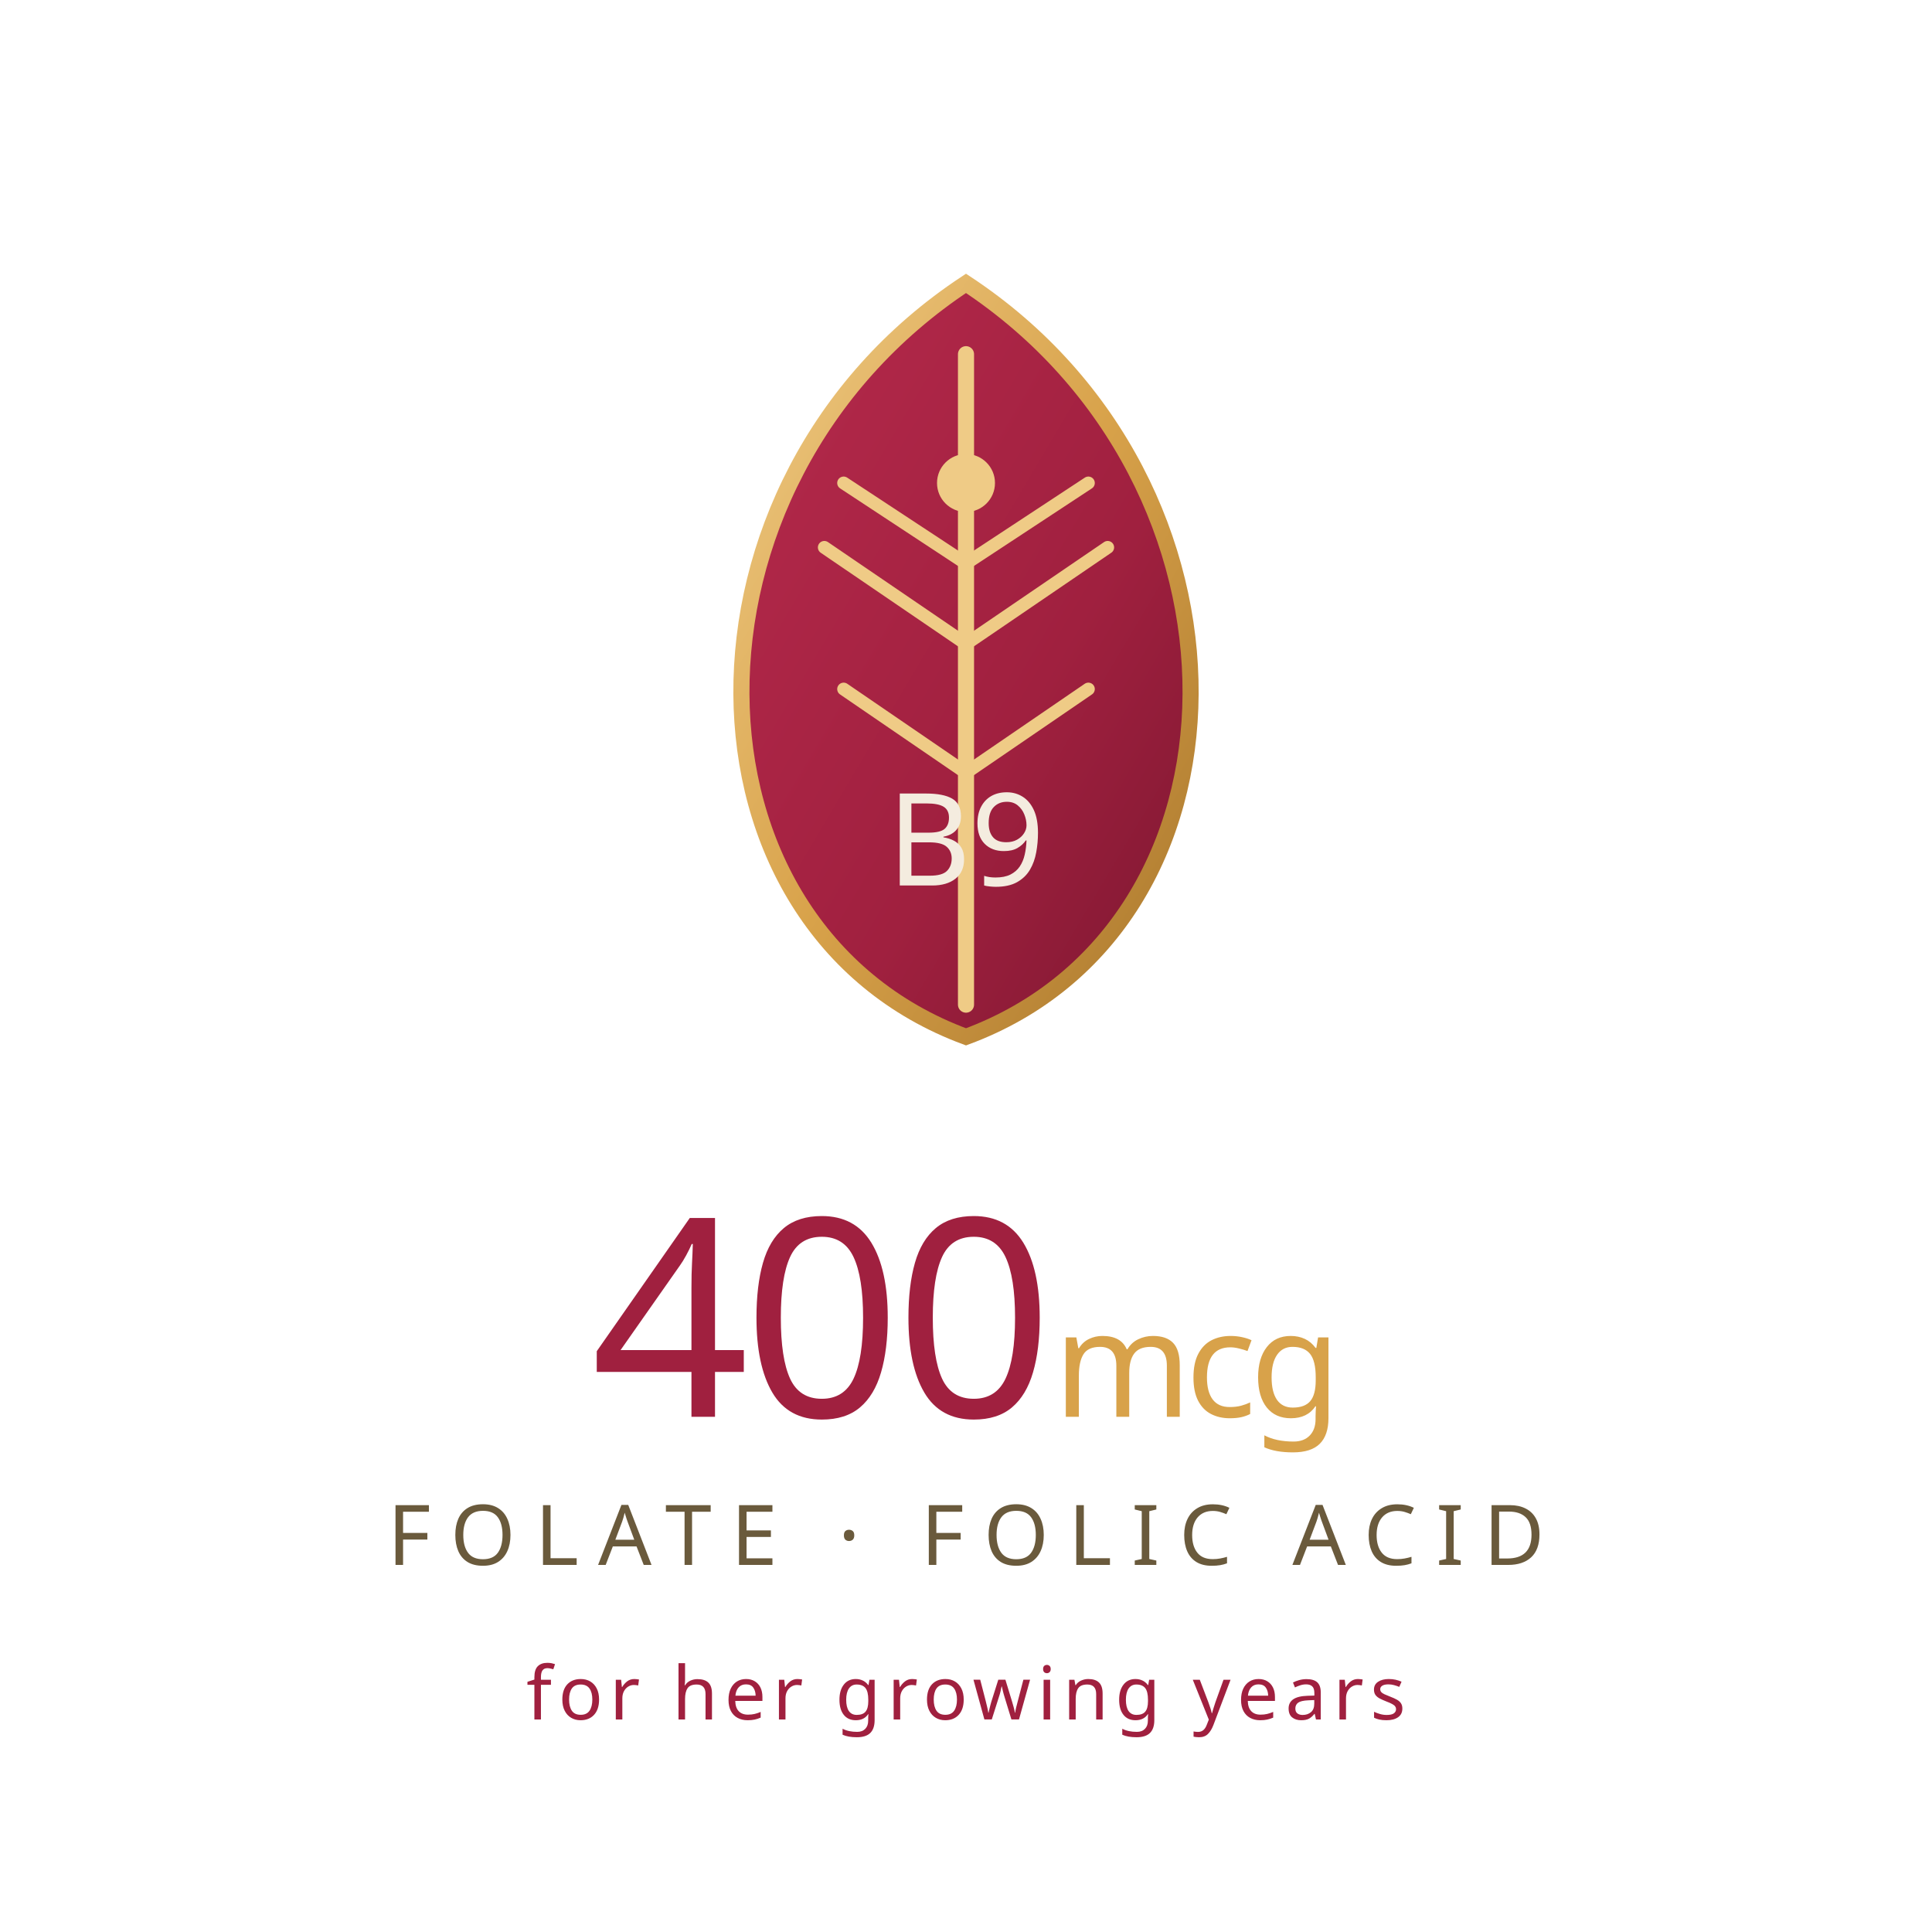
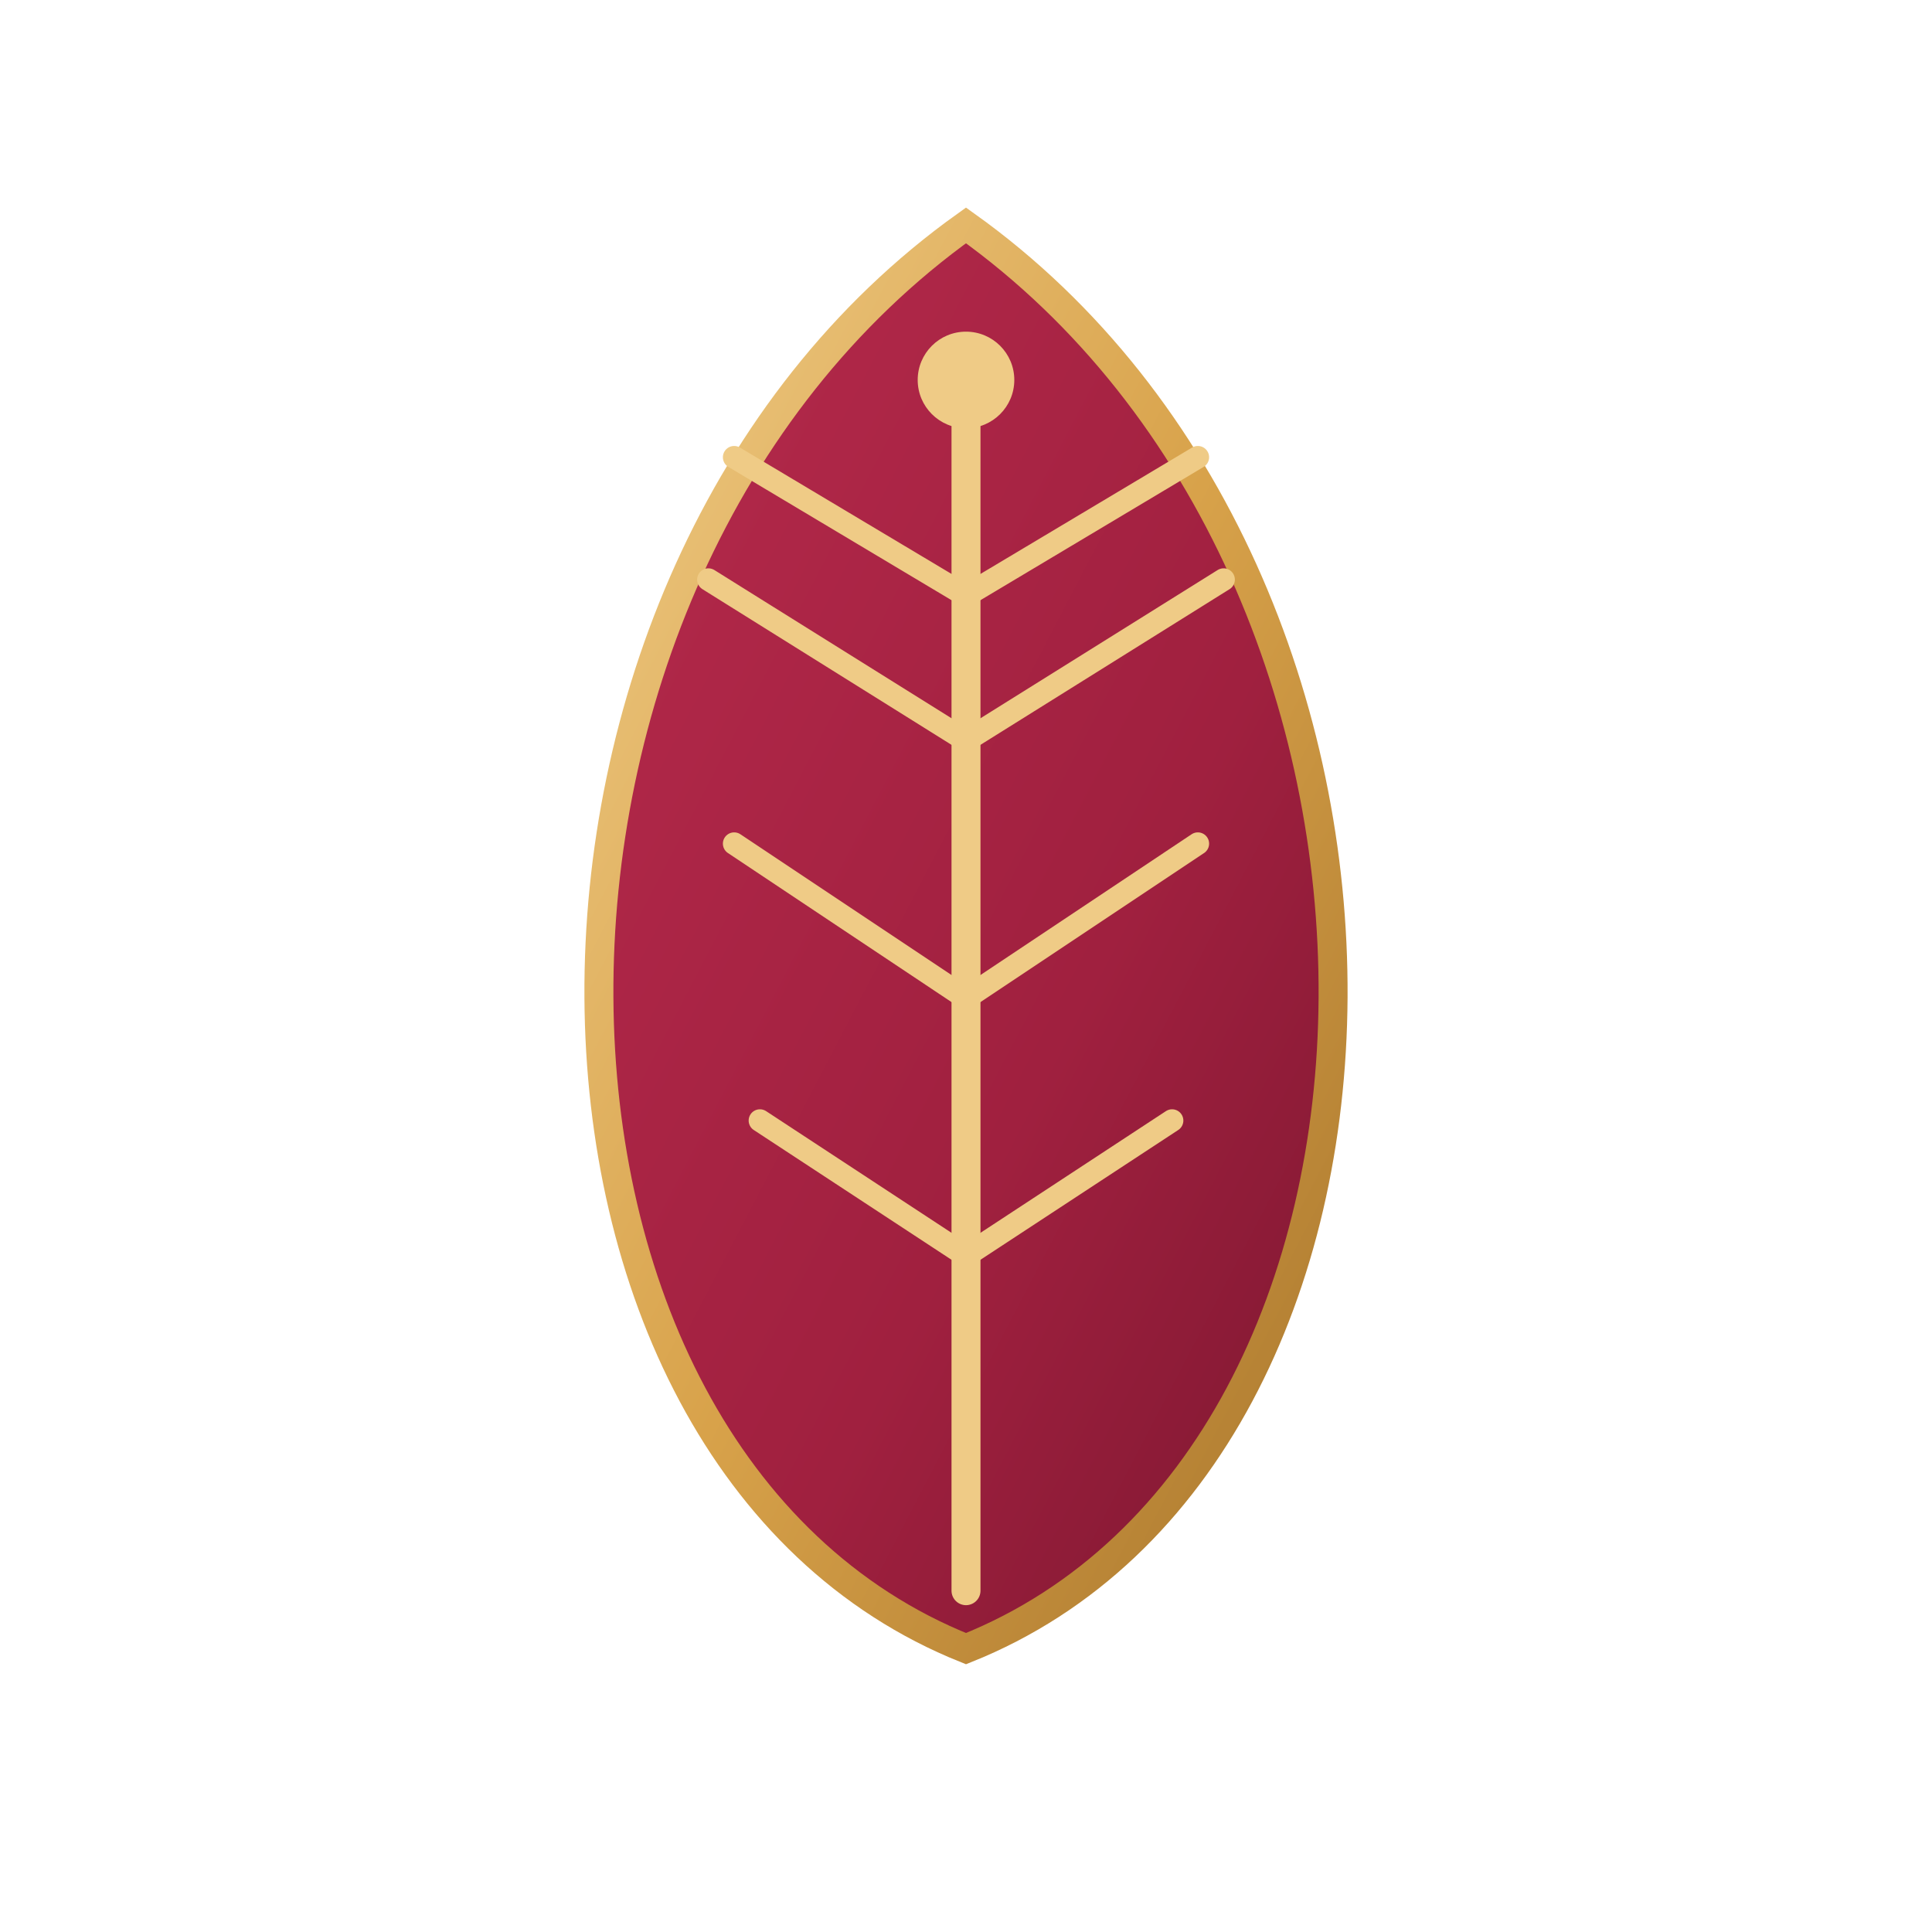
<svg xmlns="http://www.w3.org/2000/svg" width="600" height="600" viewBox="0 0 600 600">
  <defs>
    <linearGradient id="g2" x1="0" y1="0" x2="1" y2="1">
      <stop offset="0%" stop-color="#B62A4C" />
      <stop offset="60%" stop-color="#A0203F" />
      <stop offset="100%" stop-color="#7C1730" />
    </linearGradient>
    <linearGradient id="foil2" x1="0" y1="0" x2="1" y2="1">
      <stop offset="0%" stop-color="#EFCB86" />
      <stop offset="50%" stop-color="#D8A24A" />
      <stop offset="100%" stop-color="#A9762C" />
    </linearGradient>
-     <style>text{font-family:"SG Bold","Space Grotesk";} .m{font-family:"SG Medium","Space Grotesk";}</style>
  </defs>
-   <path d="M300 322 C208 288 206 150 300 88 C394 150 392 288 300 322 Z" fill="url(#g2)" stroke="url(#foil2)" stroke-width="5" />
-   <path d="M300 312 V110" stroke="#EFCB86" stroke-width="5" stroke-linecap="round" />
-   <path d="M300 200 L256 170 M300 175 L262 150 M300 200 L344 170 M300 175 L338 150 M300 240 L262 214 M300 240 L338 214" stroke="#EFCB86" stroke-width="4" stroke-linecap="round" fill="none" />
-   <circle cx="300" cy="150" r="9" fill="#EFCB86" />
-   <text x="300" y="275" font-size="40" fill="#F4ECDF" text-anchor="middle">B9</text>
-   <text x="300" y="440" font-size="86" fill="#A0203F" text-anchor="middle" letter-spacing="-2">400<tspan font-size="46" fill="#D8A24A"> mcg</tspan>
-   </text>
-   <text x="300" y="486" class="m" font-size="26" fill="#6A5A3C" text-anchor="middle" letter-spacing="6">FOLATE · FOLIC ACID</text>
-   <text x="300" y="534" class="m" font-size="23" fill="#A0203F" text-anchor="middle" letter-spacing="2">for her growing years</text>
+   <path d="M300 512 C150 452 146 180 300 70 C454 180 450 452 300 512 Z" fill="url(#g2)" stroke="url(#foil2)" stroke-width="9" />
+   <path d="M300 494 V110" stroke="#EFCB86" stroke-width="9" stroke-linecap="round" />
+   <path d="M300 230 L220 180 M300 185 L228 142 M300 230 L380 180 M300 185 L372 142 M300 310 L228 262 M300 310 L372 262 M300 390 L236 348 M300 390 L364 348" stroke="#EFCB86" stroke-width="7" stroke-linecap="round" fill="none" />
+   <circle cx="300" cy="118" r="15" fill="#EFCB86" />
</svg>
